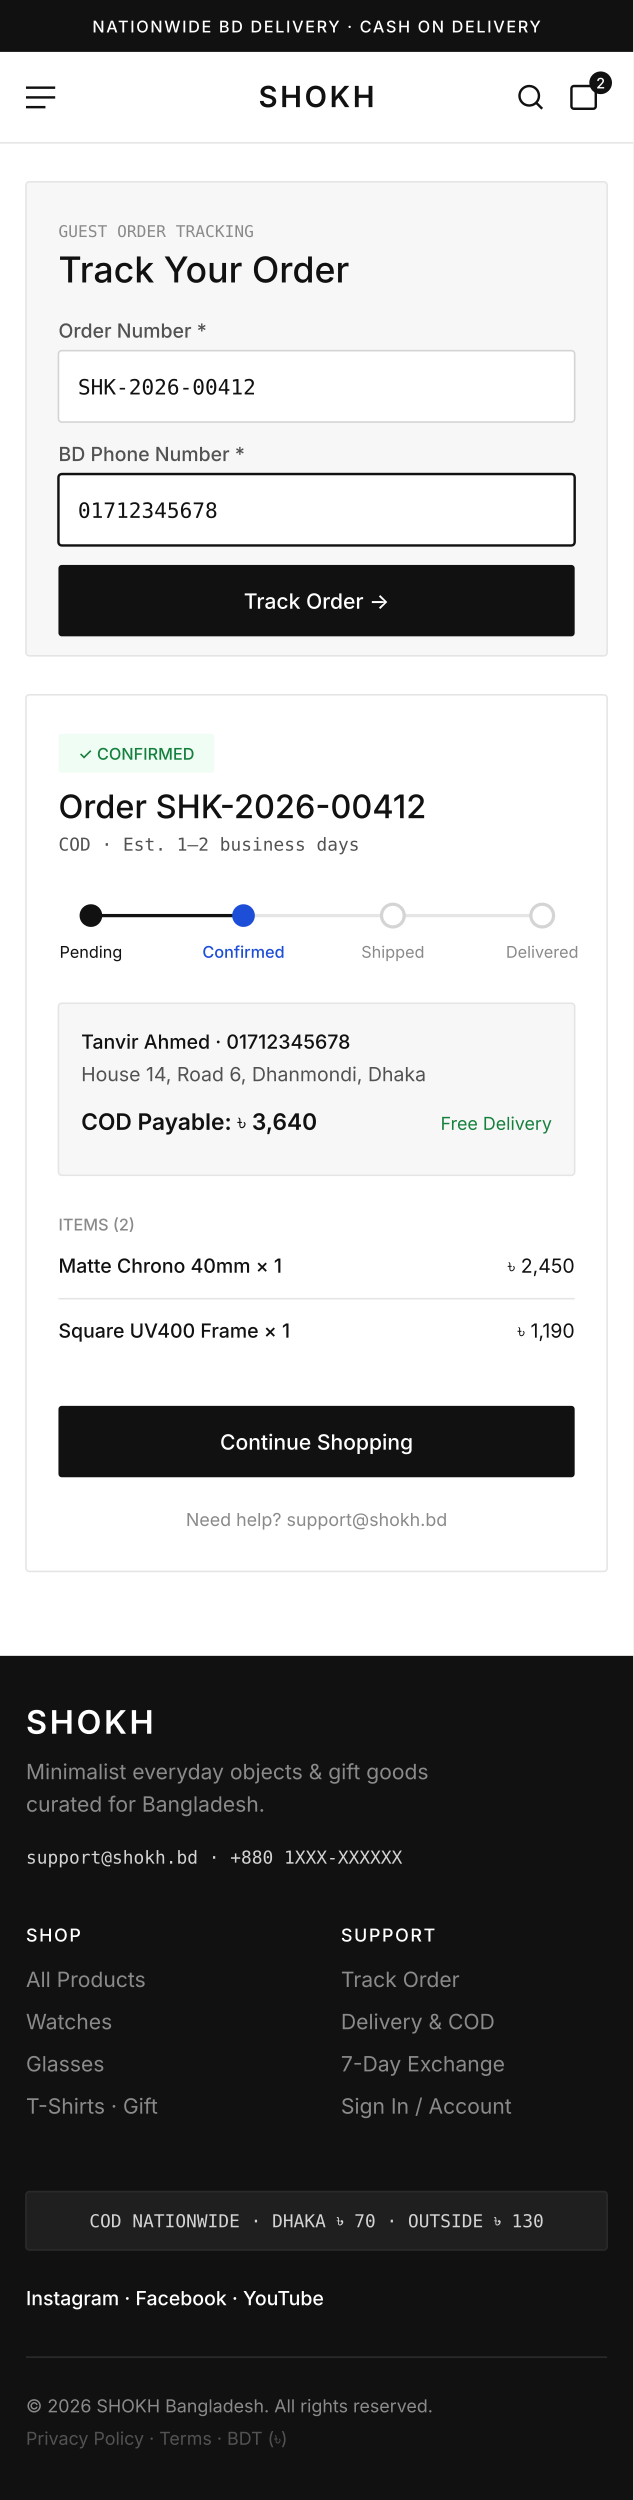
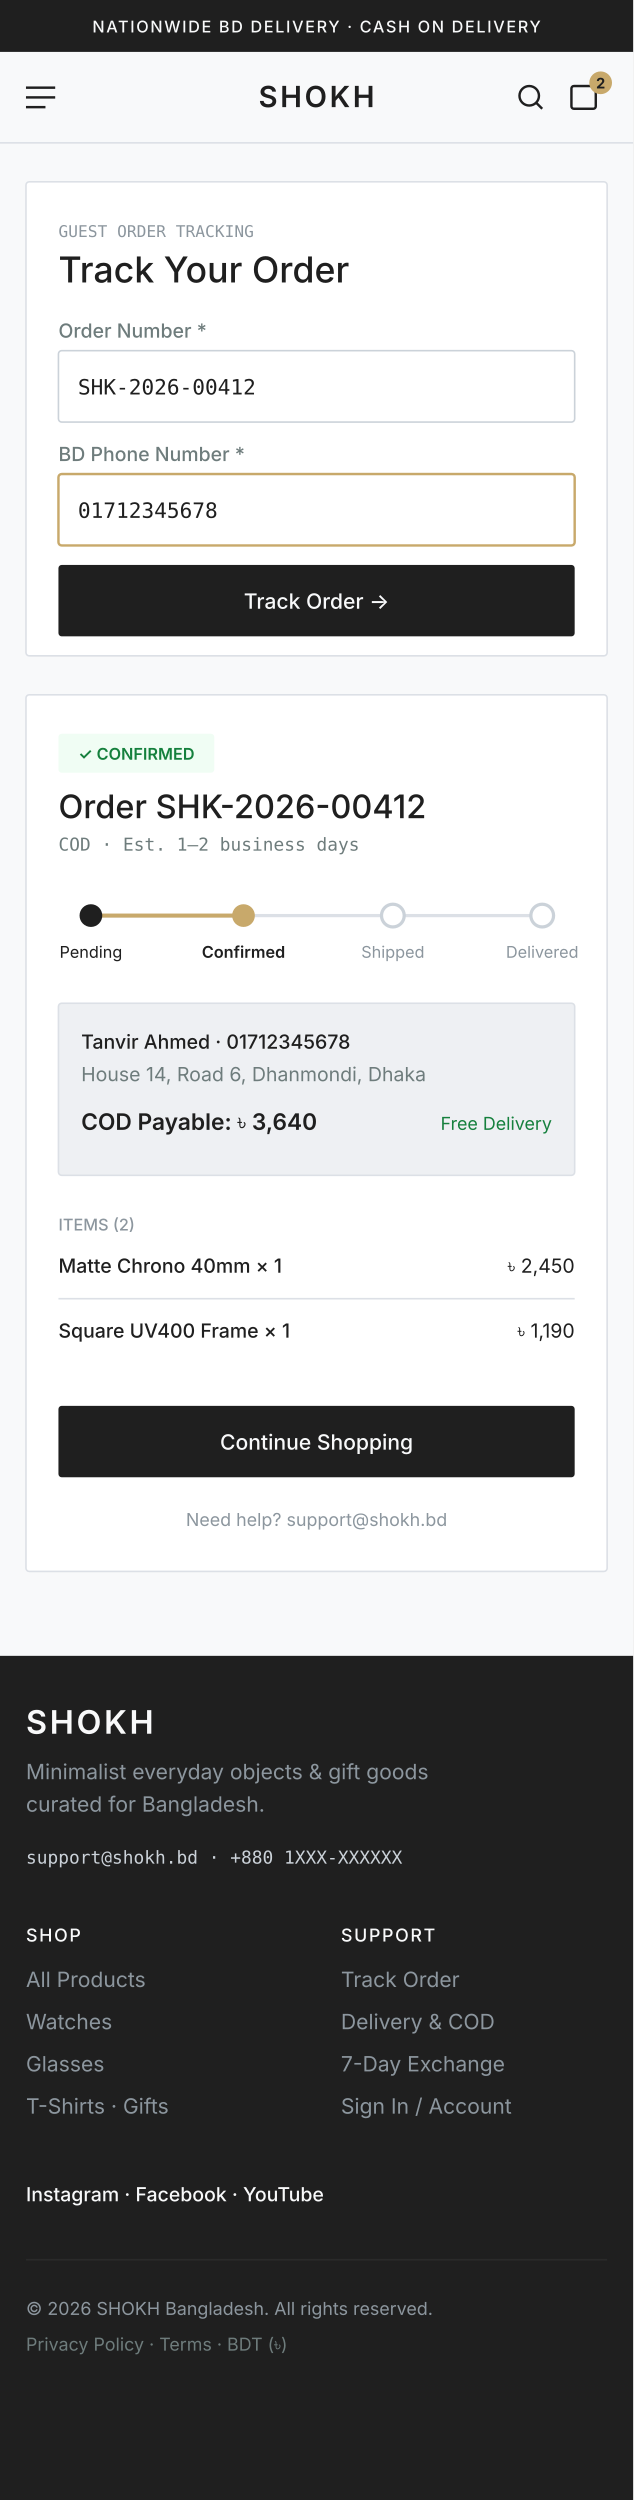
<svg xmlns="http://www.w3.org/2000/svg" width="390" height="1540" viewBox="0 0 390 1540" fill="none">
-   <rect id="Order-Tracking-Mobile-BG" width="390" height="1540" fill="#FFFFFF" />
+   <rect id="Order-Tracking-Mobile-BG" width="390" height="1540" fill="#F8F9FA" />
  <g id="01-Mobile-Navbar">
-     <rect width="390" height="32" fill="#111111" />
-     <text x="195" y="20" text-anchor="middle" fill="#FFFFFF" font-family="Inter, sans-serif" font-size="10" font-weight="500" letter-spacing="1">NATIONWIDE BD DELIVERY · CASH ON DELIVERY</text>
-     <rect y="32" width="390" height="56" fill="#FFFFFF" />
-     <line x1="0" y1="88" x2="390" y2="88" stroke="#E5E5E5" />
-     <line x1="16" y1="54" x2="34" y2="54" stroke="#111111" stroke-width="1.5" />
-     <line x1="16" y1="60" x2="34" y2="60" stroke="#111111" stroke-width="1.5" />
-     <line x1="16" y1="66" x2="28" y2="66" stroke="#111111" stroke-width="1.5" />
-     <text x="195" y="66" text-anchor="middle" fill="#111111" font-family="Inter, sans-serif" font-size="18" font-weight="600" letter-spacing="1.6">SHOKH</text>
-     <circle cx="326" cy="59" r="6" stroke="#111111" stroke-width="1.5" />
-     <line x1="330" y1="63" x2="334" y2="67" stroke="#111111" stroke-width="1.5" />
-     <rect x="352" y="53" width="15" height="14" rx="1.5" stroke="#111111" stroke-width="1.5" />
-     <circle cx="370" cy="51" r="7" fill="#111111" />
-     <text x="370" y="54.5" text-anchor="middle" fill="#FFFFFF" font-family="Inter, sans-serif" font-size="9" font-weight="500">2</text>
+     <rect width="390" height="32" fill="#1F1F1F" />
+     <text x="195" y="20" text-anchor="middle" fill="#F8F9FA" font-family="Inter, sans-serif" font-size="10" font-weight="500" letter-spacing="1">NATIONWIDE BD DELIVERY · CASH ON DELIVERY</text>
+     <rect y="32" width="390" height="56" fill="#F8F9FA" />
+     <line x1="0" y1="88" x2="390" y2="88" stroke="#DCE0E6" />
+     <line x1="16" y1="54" x2="34" y2="54" stroke="#1F1F1F" stroke-width="1.5" />
+     <line x1="16" y1="60" x2="34" y2="60" stroke="#1F1F1F" stroke-width="1.5" />
+     <line x1="16" y1="66" x2="28" y2="66" stroke="#1F1F1F" stroke-width="1.5" />
+     <text x="195" y="66" text-anchor="middle" fill="#1F1F1F" font-family="Inter, sans-serif" font-size="18" font-weight="600" letter-spacing="1.6">SHOKH</text>
+     <circle cx="326" cy="59" r="6" stroke="#1F1F1F" stroke-width="1.5" />
+     <line x1="330" y1="63" x2="334" y2="67" stroke="#1F1F1F" stroke-width="1.5" />
+     <rect x="352" y="53" width="15" height="14" rx="1.5" stroke="#1F1F1F" stroke-width="1.5" />
+     <circle cx="370" cy="51" r="7" fill="#C8A96B" />
+     <text x="370" y="54.5" text-anchor="middle" fill="#1F1F1F" font-family="Inter, sans-serif" font-size="9" font-weight="700">2</text>
  </g>
  <g id="02-Mobile-Guest-Lookup" transform="translate(16, 112)">
-     <rect width="358" height="292" rx="2" fill="#F7F7F7" stroke="#E5E5E5" />
-     <text x="20" y="34" fill="#8A8A8A" font-family="JetBrains Mono, monospace" font-size="10">GUEST ORDER TRACKING</text>
-     <text x="20" y="62" fill="#111111" font-family="Inter, sans-serif" font-size="22" font-weight="500">Track Your Order</text>
-     <text x="20" y="96" fill="#525252" font-family="Inter, sans-serif" font-size="12" font-weight="500">Order Number *</text>
-     <rect x="20" y="104" width="318" height="44" rx="2" fill="#FFFFFF" stroke="#D4D4D4" />
-     <text x="32" y="131" fill="#111111" font-family="JetBrains Mono, monospace" font-size="13">SHK-2026-00412</text>
-     <text x="20" y="172" fill="#525252" font-family="Inter, sans-serif" font-size="12" font-weight="500">BD Phone Number *</text>
-     <rect x="20" y="180" width="318" height="44" rx="2" fill="#FFFFFF" stroke="#111111" stroke-width="1.5" />
-     <text x="32" y="207" fill="#111111" font-family="JetBrains Mono, monospace" font-size="13">01712345678</text>
-     <rect x="20" y="236" width="318" height="44" rx="2" fill="#111111" />
-     <text x="179" y="263" text-anchor="middle" fill="#FFFFFF" font-family="Inter, sans-serif" font-size="13" font-weight="500">Track Order →</text>
+     <rect width="358" height="292" rx="2" fill="#FFFFFF" stroke="#DCE0E6" />
+     <text x="20" y="34" fill="#8C969E" font-family="JetBrains Mono, monospace" font-size="10">GUEST ORDER TRACKING</text>
+     <text x="20" y="62" fill="#1F1F1F" font-family="Inter, sans-serif" font-size="22" font-weight="500">Track Your Order</text>
+     <text x="20" y="96" fill="#6E7C7C" font-family="Inter, sans-serif" font-size="12" font-weight="500">Order Number *</text>
+     <rect x="20" y="104" width="318" height="44" rx="2" fill="#FFFFFF" stroke="#CBD2D9" />
+     <text x="32" y="131" fill="#1F1F1F" font-family="JetBrains Mono, monospace" font-size="13">SHK-2026-00412</text>
+     <text x="20" y="172" fill="#6E7C7C" font-family="Inter, sans-serif" font-size="12" font-weight="500">BD Phone Number *</text>
+     <rect x="20" y="180" width="318" height="44" rx="2" fill="#FFFFFF" stroke="#C8A96B" stroke-width="1.5" />
+     <text x="32" y="207" fill="#1F1F1F" font-family="JetBrains Mono, monospace" font-size="13">01712345678</text>
+     <rect x="20" y="236" width="318" height="44" rx="2" fill="#1F1F1F" />
+     <text x="179" y="263" text-anchor="middle" fill="#F8F9FA" font-family="Inter, sans-serif" font-size="13" font-weight="500">Track Order →</text>
  </g>
  <g id="03-Mobile-Order-Result" transform="translate(16, 428)">
-     <rect width="358" height="540" rx="2" fill="#FFFFFF" stroke="#E5E5E5" />
+     <rect width="358" height="540" rx="2" fill="#FFFFFF" stroke="#DCE0E6" />
    <rect x="20" y="24" width="96" height="24" rx="2" fill="#F0FDF4" />
-     <text x="68" y="40" text-anchor="middle" fill="#15803D" font-family="Inter, sans-serif" font-size="10" font-weight="500">✓ CONFIRMED</text>
-     <text x="20" y="76" fill="#111111" font-family="Inter, sans-serif" font-size="20" font-weight="500">Order SHK-2026-00412</text>
-     <text x="20" y="96" fill="#525252" font-family="JetBrains Mono, monospace" font-size="11">COD · Est. 1–2 business days</text>
-     <line x1="40" y1="136" x2="318" y2="136" stroke="#E5E5E5" stroke-width="2" />
-     <line x1="40" y1="136" x2="134" y2="136" stroke="#111111" stroke-width="2" />
-     <circle cx="40" cy="136" r="7" fill="#111111" />
-     <text x="40" y="162" text-anchor="middle" fill="#111111" font-family="Inter, sans-serif" font-size="10">Pending</text>
-     <circle cx="134" cy="136" r="7" fill="#1D4ED8" />
-     <text x="134" y="162" text-anchor="middle" fill="#1D4ED8" font-family="Inter, sans-serif" font-size="10" font-weight="500">Confirmed</text>
-     <circle cx="226" cy="136" r="7" fill="#FFFFFF" stroke="#D4D4D4" stroke-width="2" />
-     <text x="226" y="162" text-anchor="middle" fill="#8A8A8A" font-family="Inter, sans-serif" font-size="10">Shipped</text>
-     <circle cx="318" cy="136" r="7" fill="#FFFFFF" stroke="#D4D4D4" stroke-width="2" />
-     <text x="318" y="162" text-anchor="middle" fill="#8A8A8A" font-family="Inter, sans-serif" font-size="10">Delivered</text>
-     <rect x="20" y="190" width="318" height="106" rx="2" fill="#F7F7F7" stroke="#E5E5E5" />
-     <text x="34" y="218" fill="#111111" font-family="Inter, sans-serif" font-size="12" font-weight="500">Tanvir Ahmed · 01712345678</text>
-     <text x="34" y="238" fill="#525252" font-family="Inter, sans-serif" font-size="12">House 14, Road 6, Dhanmondi, Dhaka</text>
-     <text x="34" y="268" fill="#111111" font-family="Inter, sans-serif" font-size="14" font-weight="600">COD Payable: ৳ 3,640</text>
+     <text x="68" y="40" text-anchor="middle" fill="#15803D" font-family="Inter, sans-serif" font-size="10" font-weight="600">✓ CONFIRMED</text>
+     <text x="20" y="76" fill="#1F1F1F" font-family="Inter, sans-serif" font-size="20" font-weight="500">Order SHK-2026-00412</text>
+     <text x="20" y="96" fill="#6E7C7C" font-family="JetBrains Mono, monospace" font-size="11">COD · Est. 1–2 business days</text>
+     <line x1="40" y1="136" x2="318" y2="136" stroke="#DCE0E6" stroke-width="2" />
+     <line x1="40" y1="136" x2="134" y2="136" stroke="#C8A96B" stroke-width="2.5" />
+     <circle cx="40" cy="136" r="7" fill="#1F1F1F" />
+     <text x="40" y="162" text-anchor="middle" fill="#1F1F1F" font-family="Inter, sans-serif" font-size="10">Pending</text>
+     <circle cx="134" cy="136" r="7" fill="#C8A96B" />
+     <text x="134" y="162" text-anchor="middle" fill="#1F1F1F" font-family="Inter, sans-serif" font-size="10" font-weight="600">Confirmed</text>
+     <circle cx="226" cy="136" r="7" fill="#FFFFFF" stroke="#CBD2D9" stroke-width="2" />
+     <text x="226" y="162" text-anchor="middle" fill="#8C969E" font-family="Inter, sans-serif" font-size="10">Shipped</text>
+     <circle cx="318" cy="136" r="7" fill="#FFFFFF" stroke="#CBD2D9" stroke-width="2" />
+     <text x="318" y="162" text-anchor="middle" fill="#8C969E" font-family="Inter, sans-serif" font-size="10">Delivered</text>
+     <rect x="20" y="190" width="318" height="106" rx="2" fill="#EEF0F3" stroke="#DCE0E6" />
+     <text x="34" y="218" fill="#1F1F1F" font-family="Inter, sans-serif" font-size="12" font-weight="500">Tanvir Ahmed · 01712345678</text>
+     <text x="34" y="238" fill="#6E7C7C" font-family="Inter, sans-serif" font-size="12">House 14, Road 6, Dhanmondi, Dhaka</text>
+     <text x="34" y="268" fill="#1F1F1F" font-family="Inter, sans-serif" font-size="14" font-weight="600">COD Payable: ৳ 3,640</text>
    <text x="324" y="268" text-anchor="end" fill="#15803D" font-family="Inter, sans-serif" font-size="11">Free Delivery</text>
-     <text x="20" y="330" fill="#8A8A8A" font-family="Inter, sans-serif" font-size="10" font-weight="500">ITEMS (2)</text>
-     <text x="20" y="356" fill="#111111" font-family="Inter, sans-serif" font-size="12" font-weight="500">Matte Chrono 40mm × 1</text>
-     <text x="338" y="356" text-anchor="end" fill="#111111" font-family="Inter, sans-serif" font-size="12">৳ 2,450</text>
-     <line x1="20" y1="372" x2="338" y2="372" stroke="#E5E5E5" />
-     <text x="20" y="396" fill="#111111" font-family="Inter, sans-serif" font-size="12" font-weight="500">Square UV400 Frame × 1</text>
-     <text x="338" y="396" text-anchor="end" fill="#111111" font-family="Inter, sans-serif" font-size="12">৳ 1,190</text>
-     <rect x="20" y="438" width="318" height="44" rx="2" fill="#111111" />
-     <text x="179" y="465" text-anchor="middle" fill="#FFFFFF" font-family="Inter, sans-serif" font-size="13" font-weight="500">Continue Shopping</text>
-     <text x="179" y="512" text-anchor="middle" fill="#8A8A8A" font-family="Inter, sans-serif" font-size="11">Need help? support@shokh.bd</text>
+     <text x="20" y="330" fill="#8C969E" font-family="Inter, sans-serif" font-size="10" font-weight="500">ITEMS (2)</text>
+     <text x="20" y="356" fill="#1F1F1F" font-family="Inter, sans-serif" font-size="12" font-weight="500">Matte Chrono 40mm × 1</text>
+     <text x="338" y="356" text-anchor="end" fill="#1F1F1F" font-family="Inter, sans-serif" font-size="12">৳ 2,450</text>
+     <line x1="20" y1="372" x2="338" y2="372" stroke="#DCE0E6" />
+     <text x="20" y="396" fill="#1F1F1F" font-family="Inter, sans-serif" font-size="12" font-weight="500">Square UV400 Frame × 1</text>
+     <text x="338" y="396" text-anchor="end" fill="#1F1F1F" font-family="Inter, sans-serif" font-size="12">৳ 1,190</text>
+     <rect x="20" y="438" width="318" height="44" rx="2" fill="#1F1F1F" />
+     <text x="179" y="465" text-anchor="middle" fill="#F8F9FA" font-family="Inter, sans-serif" font-size="13" font-weight="500">Continue Shopping</text>
+     <text x="179" y="512" text-anchor="middle" fill="#8C969E" font-family="Inter, sans-serif" font-size="11">Need help? support@shokh.bd</text>
  </g>
  <g id="04-Mobile-Footer" transform="translate(0, 1020)">
-     <rect width="390" height="520" fill="#111111" />
-     <text x="16" y="48" fill="#FFFFFF" font-family="Inter, sans-serif" font-size="20" font-weight="600" letter-spacing="1.6">SHOKH</text>
-     <text x="16" y="76" fill="#8A8A8A" font-family="Inter, sans-serif" font-size="13">Minimalist everyday objects &amp; gift goods</text>
-     <text x="16" y="96" fill="#8A8A8A" font-family="Inter, sans-serif" font-size="13">curated for Bangladesh.</text>
-     <text x="16" y="128" fill="#D4D4D4" font-family="JetBrains Mono, monospace" font-size="11">support@shokh.bd · +880 1XXX-XXXXXX</text>
-     <text x="16" y="176" fill="#FFFFFF" font-family="Inter, sans-serif" font-size="11" font-weight="500" letter-spacing="1">SHOP</text>
-     <text x="16" y="204" fill="#8A8A8A" font-family="Inter, sans-serif" font-size="13">All Products</text>
-     <text x="16" y="230" fill="#8A8A8A" font-family="Inter, sans-serif" font-size="13">Watches</text>
-     <text x="16" y="256" fill="#8A8A8A" font-family="Inter, sans-serif" font-size="13">Glasses</text>
-     <text x="16" y="282" fill="#8A8A8A" font-family="Inter, sans-serif" font-size="13">T-Shirts · Gift</text>
-     <text x="210" y="176" fill="#FFFFFF" font-family="Inter, sans-serif" font-size="11" font-weight="500" letter-spacing="1">SUPPORT</text>
-     <text x="210" y="204" fill="#8A8A8A" font-family="Inter, sans-serif" font-size="13">Track Order</text>
-     <text x="210" y="230" fill="#8A8A8A" font-family="Inter, sans-serif" font-size="13">Delivery &amp; COD</text>
-     <text x="210" y="256" fill="#8A8A8A" font-family="Inter, sans-serif" font-size="13">7-Day Exchange</text>
-     <text x="210" y="282" fill="#8A8A8A" font-family="Inter, sans-serif" font-size="13">Sign In / Account</text>
-     <rect x="16" y="330" width="358" height="36" rx="2" fill="#1F1F1F" stroke="#2A2A2A" />
-     <text x="195" y="352" text-anchor="middle" fill="#D4D4D4" font-family="JetBrains Mono, monospace" font-size="11">COD NATIONWIDE · DHAKA ৳ 70 · OUTSIDE ৳ 130</text>
-     <text x="16" y="400" fill="#FFFFFF" font-family="Inter, sans-serif" font-size="12" font-weight="500">Instagram  ·  Facebook  ·  YouTube</text>
-     <line x1="16" y1="432" x2="374" y2="432" stroke="#2A2A2A" />
-     <text x="16" y="466" fill="#8A8A8A" font-family="Inter, sans-serif" font-size="11">© 2026 SHOKH Bangladesh. All rights reserved.</text>
-     <text x="16" y="486" fill="#525252" font-family="Inter, sans-serif" font-size="11">Privacy Policy · Terms · BDT (৳)</text>
+     <rect width="390" height="520" fill="#1F1F1F" />
+     <text x="16" y="48" fill="#F8F9FA" font-family="Inter, sans-serif" font-size="20" font-weight="600" letter-spacing="1.6">SHOKH</text>
+     <text x="16" y="76" fill="#8C969E" font-family="Inter, sans-serif" font-size="13">Minimalist everyday objects &amp; gift goods</text>
+     <text x="16" y="96" fill="#8C969E" font-family="Inter, sans-serif" font-size="13">curated for Bangladesh.</text>
+     <text x="16" y="128" fill="#CBD2D9" font-family="JetBrains Mono, monospace" font-size="11">support@shokh.bd · +880 1XXX-XXXXXX</text>
+     <text x="16" y="176" fill="#F8F9FA" font-family="Inter, sans-serif" font-size="11" font-weight="500" letter-spacing="1">SHOP</text>
+     <text x="16" y="204" fill="#8C969E" font-family="Inter, sans-serif" font-size="13">All Products</text>
+     <text x="16" y="230" fill="#8C969E" font-family="Inter, sans-serif" font-size="13">Watches</text>
+     <text x="16" y="256" fill="#8C969E" font-family="Inter, sans-serif" font-size="13">Glasses</text>
+     <text x="16" y="282" fill="#8C969E" font-family="Inter, sans-serif" font-size="13">T-Shirts · Gifts</text>
+     <text x="210" y="176" fill="#F8F9FA" font-family="Inter, sans-serif" font-size="11" font-weight="500" letter-spacing="1">SUPPORT</text>
+     <text x="210" y="204" fill="#8C969E" font-family="Inter, sans-serif" font-size="13">Track Order</text>
+     <text x="210" y="230" fill="#8C969E" font-family="Inter, sans-serif" font-size="13">Delivery &amp; COD</text>
+     <text x="210" y="256" fill="#8C969E" font-family="Inter, sans-serif" font-size="13">7-Day Exchange</text>
+     <text x="210" y="282" fill="#8C969E" font-family="Inter, sans-serif" font-size="13">Sign In / Account</text>
+     <text x="16" y="336" fill="#F8F9FA" font-family="Inter, sans-serif" font-size="12" font-weight="500">Instagram  ·  Facebook  ·  YouTube</text>
+     <line x1="16" y1="372" x2="374" y2="372" stroke="#2A2A2A" />
+     <text x="16" y="406" fill="#8C969E" font-family="Inter, sans-serif" font-size="11">© 2026 SHOKH Bangladesh. All rights reserved.</text>
+     <text x="16" y="428" fill="#6E7C7C" font-family="Inter, sans-serif" font-size="11">Privacy Policy · Terms · BDT (৳)</text>
  </g>
</svg>
